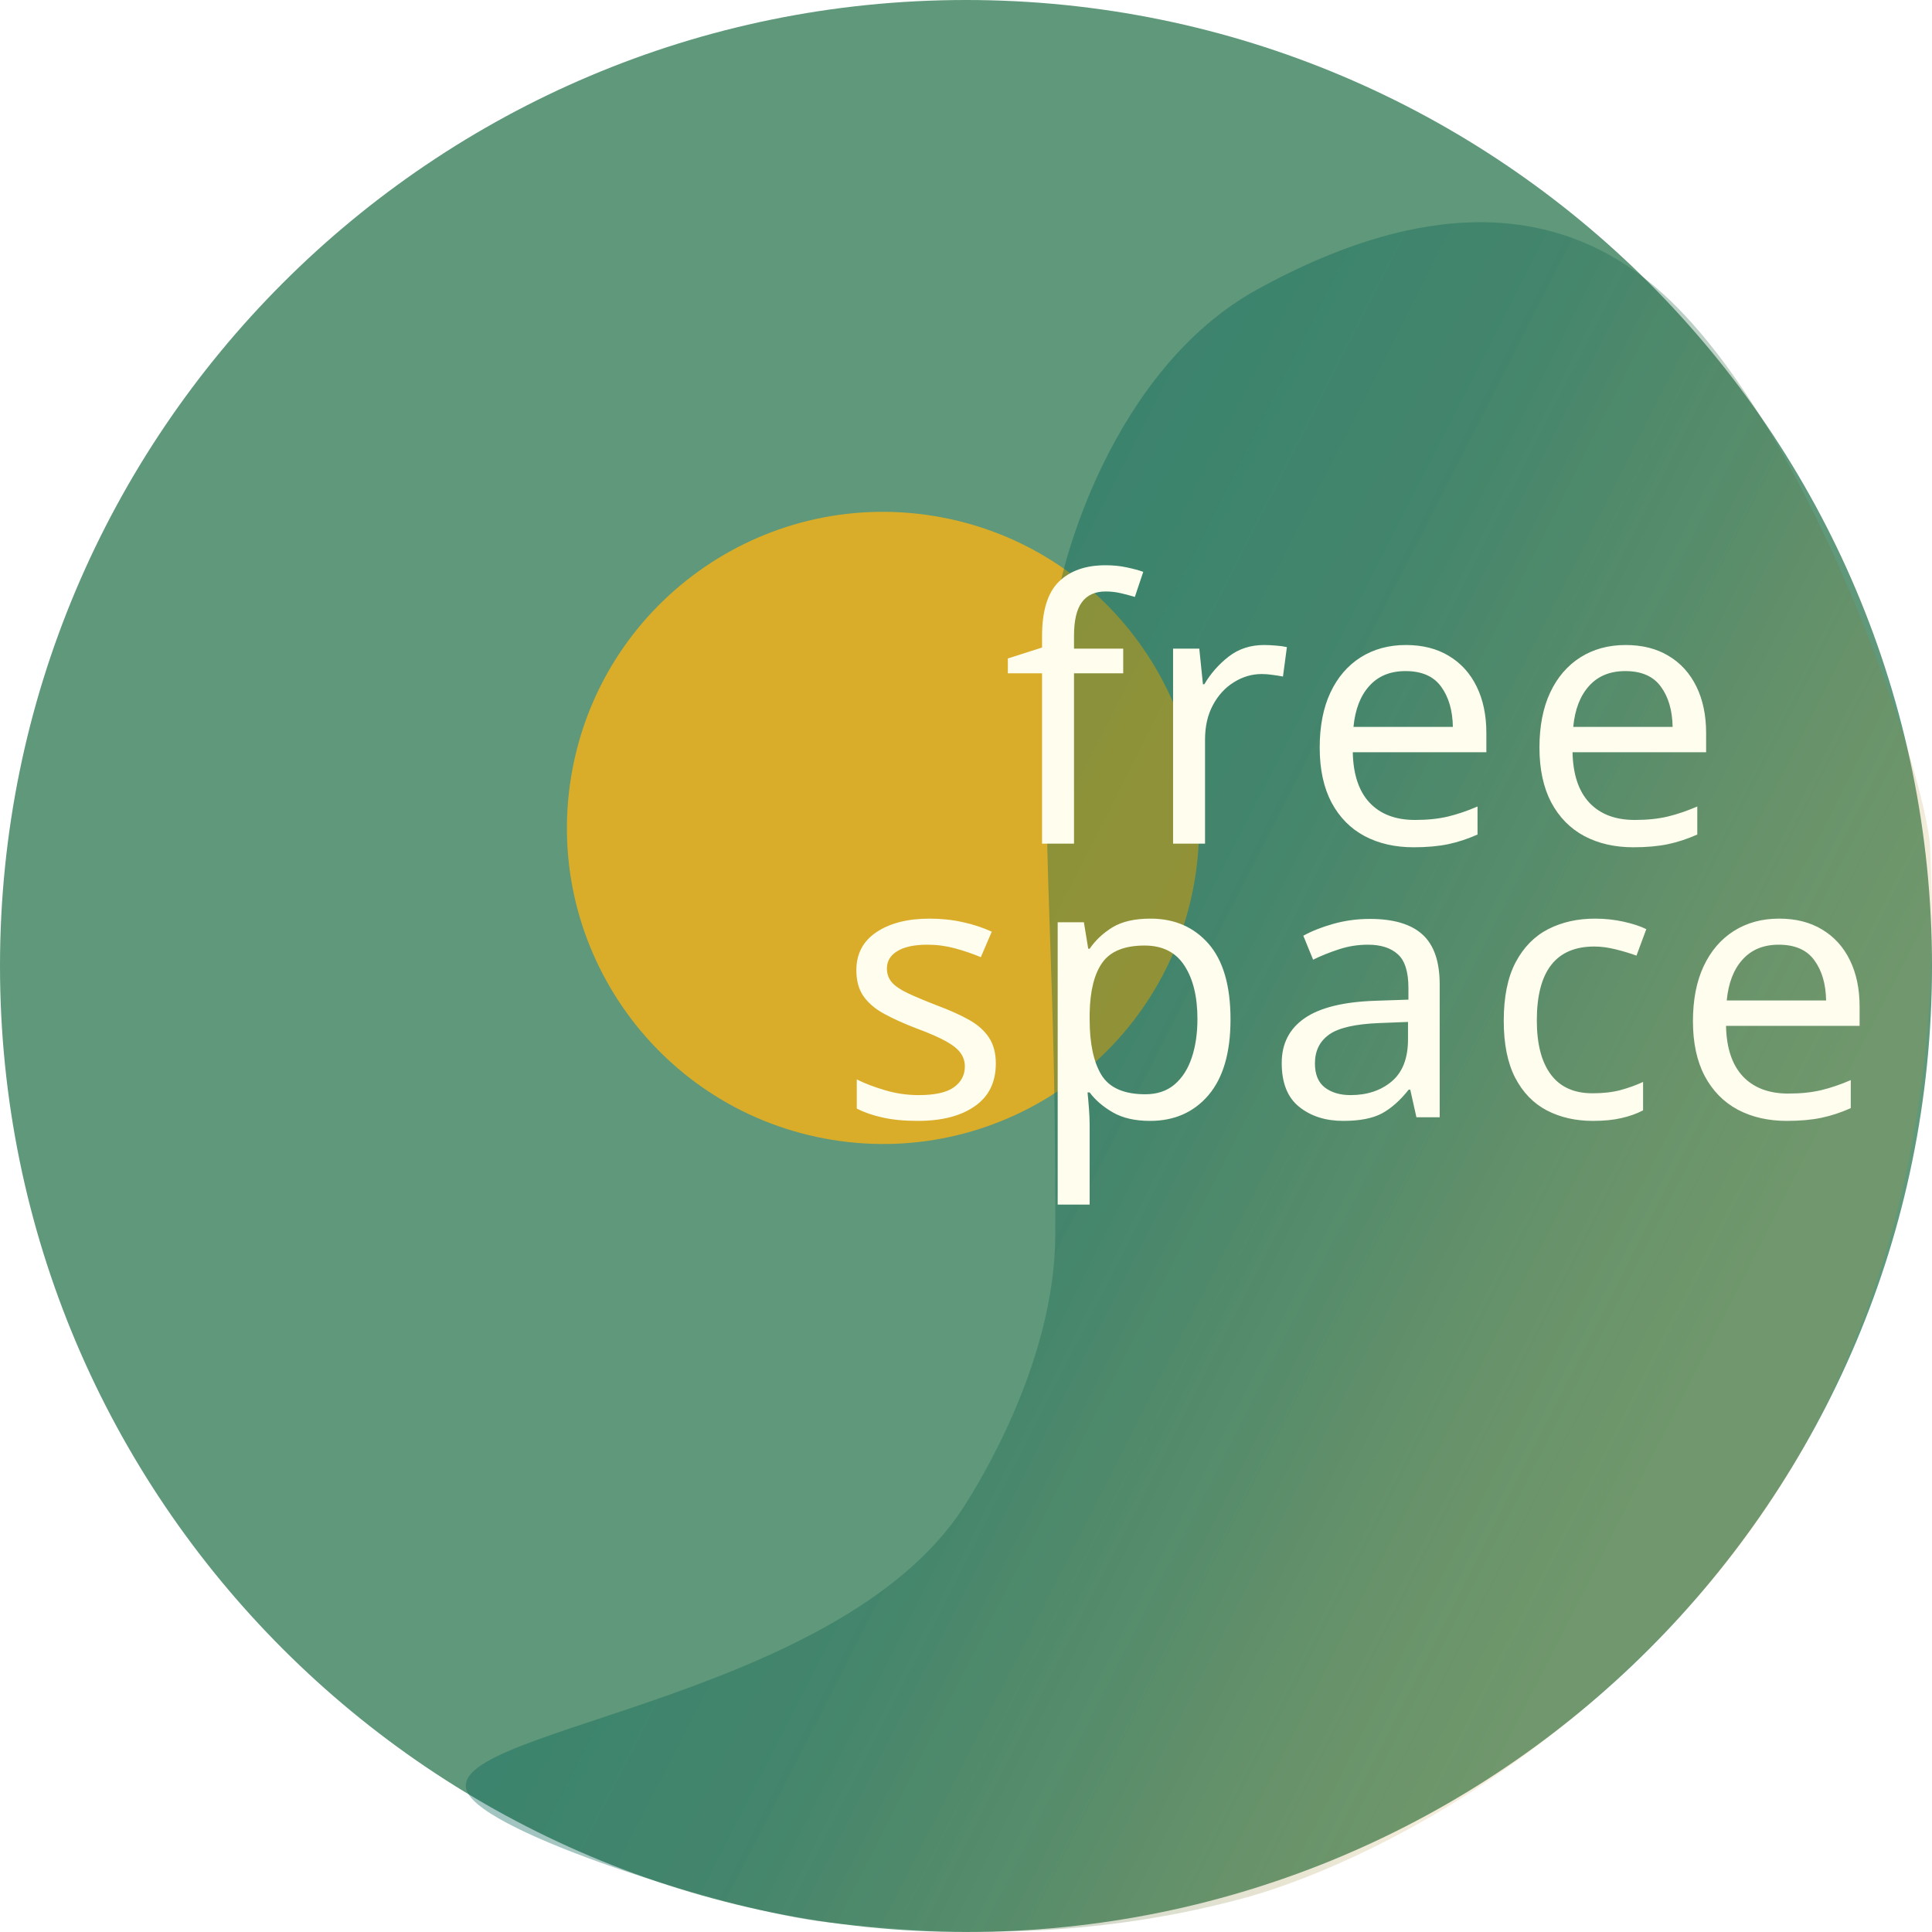
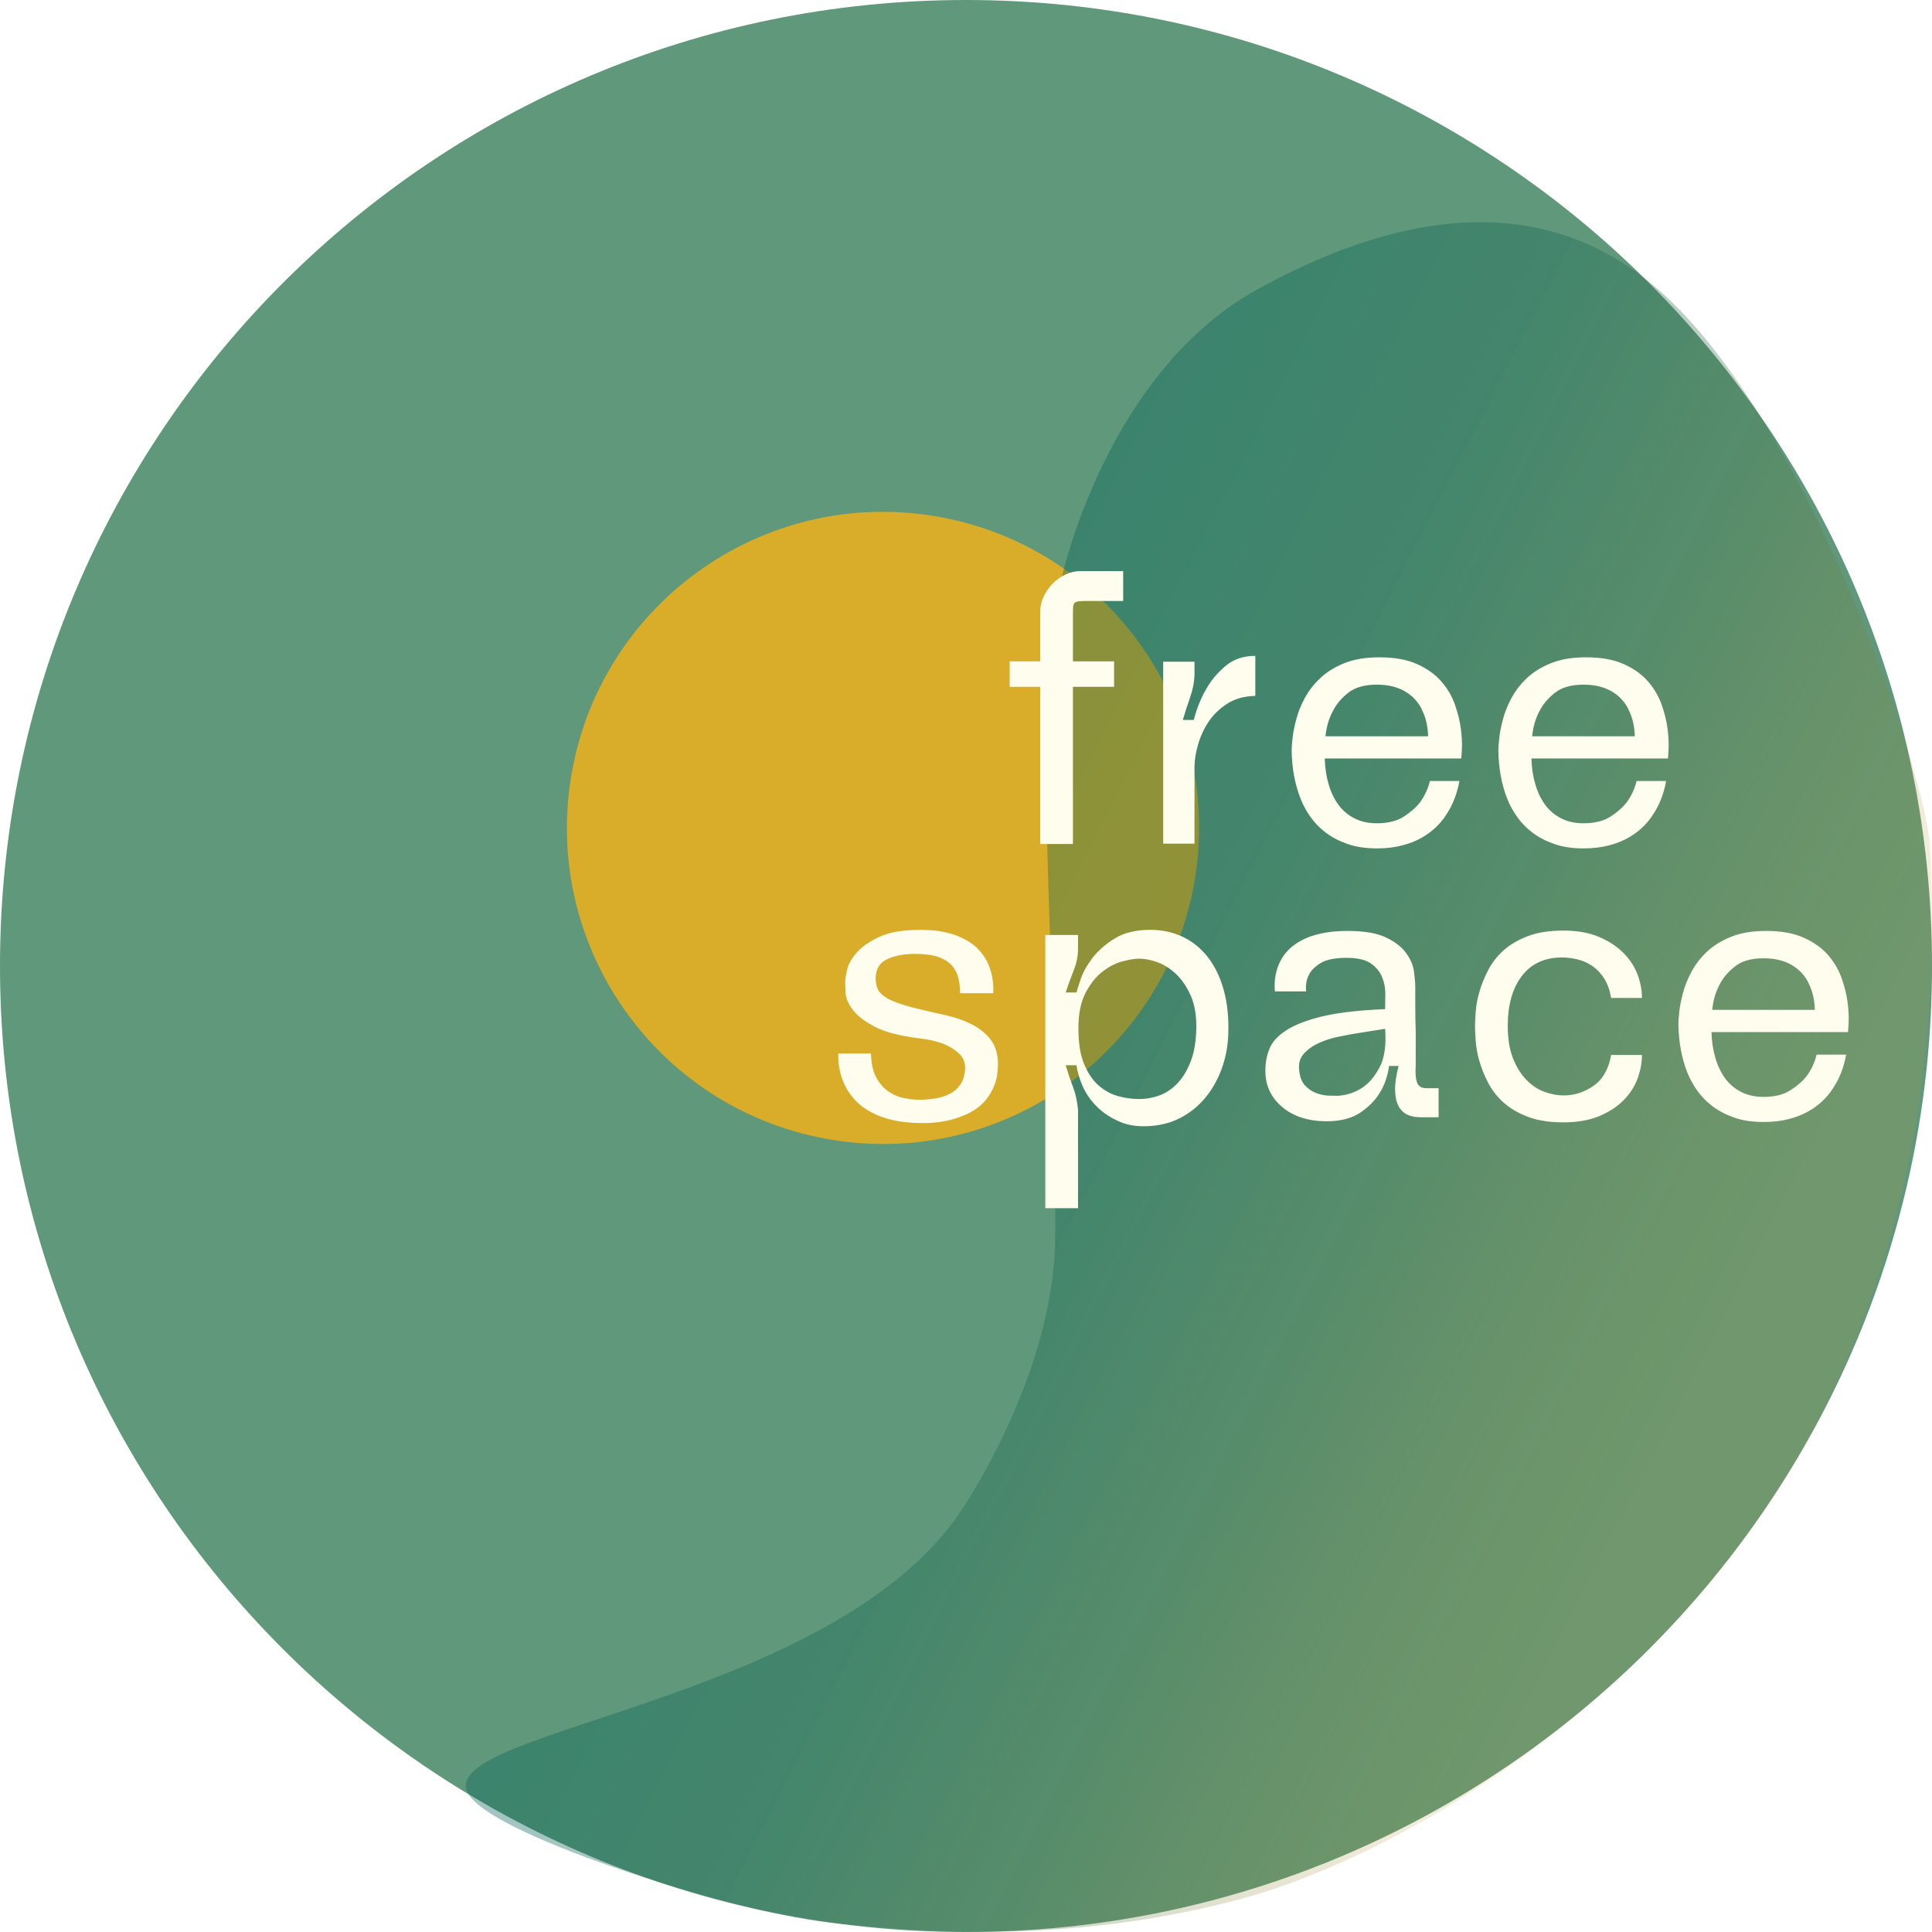
<svg xmlns="http://www.w3.org/2000/svg" id="Layer_2" data-name="Layer 2" viewBox="0 0 215.36 215.36">
  <defs>
    <style>
      .cls-1 {
        fill: #d9ad29;
      }

      .cls-2 {
        fill: url(#linear-gradient);
        opacity: .75;
      }

      .cls-3 {
        fill: #5f987a;
      }

      .cls-4 {
        fill: #fffded;
-         font-family: DiamondGrotesk-Regular, 'Diamond Grotesk';
-         font-size: 40.56px;
-         font-variation-settings: 'ital' 0;
-         letter-spacing: .04em;
      }
    </style>
    <linearGradient id="linear-gradient" x1="96" y1="104.63" x2="202.42" y2="158.85" gradientUnits="userSpaceOnUse">
      <stop offset="0" stop-color="#006059" stop-opacity=".5" />
      <stop offset=".29" stop-color="#116454" stop-opacity=".47" />
      <stop offset=".55" stop-color="#487145" stop-opacity=".39" />
      <stop offset=".8" stop-color="#a4882c" stop-opacity=".26" />
      <stop offset=".88" stop-color="#cc9222" stop-opacity=".2" />
    </linearGradient>
  </defs>
  <g id="Layer_4" data-name="Layer 4">
    <circle class="cls-3" cx="107.68" cy="107.68" r="107.68" />
    <circle class="cls-1" cx="98.42" cy="92.28" r="35.23" transform="translate(-8.43 174.65) rotate(-80.78)" />
    <path class="cls-2" d="M117.64,68.13c.45-4.77,6.18-26.88,22.55-35.89,14.2-7.81,30.27-11.54,43.57-.87,17.52,14.05,31.05,55.2,31.4,63.19.63,14.28,1.41,53.27-27.05,84.72-18.82,20.79-39.94,29.73-49.48,32.31-19.08,5.17-35.87,3.84-46.57,2.67-9.59-1.05-36.26-9.21-39.73-14.1-5.18-7.3,40.84-10.07,55.09-32.17,1.67-2.59,10.16-16.22,10.21-30.25.14-36.5-2.24-45.7,0-69.6Z" />
-     <text class="cls-4" transform="translate(69.06 124.54)">
-       <tspan x="0" y="0" xml:space="preserve">  space</tspan>
-     </text>
-     <text class="cls-4" transform="translate(87.4 94.04)">
-       <tspan x="0" y="0" xml:space="preserve">  free </tspan>
-     </text>
+     <path class="cls-4" transform="translate(69.06 124.54)" d="M24.38 -7.1Q24.34 -4.91 25.31 -3.2Q25.72 -2.47 26.38 -1.78Q27.05 -1.1 28.07 -0.55Q29.08 0 30.48 0.32Q31.88 0.65 33.79 0.65Q36.14 0.65 37.96 -0.04Q38.78 -0.32 39.53 -0.79Q40.28 -1.26 40.86 -1.97Q41.45 -2.68 41.82 -3.65Q42.18 -4.62 42.18 -5.92Q42.18 -7.63 41.35 -8.68Q40.52 -9.73 39.22 -10.38Q37.92 -11.03 36.34 -11.38Q34.76 -11.72 33.26 -12.09Q31.76 -12.45 30.85 -12.8Q29.93 -13.14 29.41 -13.55Q28.88 -13.95 28.72 -14.44Q28.55 -14.93 28.55 -15.53Q28.59 -17.08 29.91 -17.66Q31.23 -18.25 33.26 -18.21Q34.68 -18.17 35.59 -17.85Q36.5 -17.52 37.03 -16.93Q37.56 -16.35 37.76 -15.55Q37.96 -14.76 37.96 -13.83H41.66Q41.74 -15.82 40.97 -17.36Q40.64 -18.01 40.07 -18.64Q39.51 -19.27 38.61 -19.77Q37.72 -20.28 36.5 -20.58Q35.29 -20.89 33.58 -20.89Q30.62 -20.89 28.94 -20.1Q27.26 -19.31 26.4 -18.31Q25.55 -17.32 25.35 -16.39Q25.15 -15.45 25.15 -15.13Q25.15 -14.76 25.19 -13.89Q25.23 -13.02 25.96 -12.03Q26.69 -11.03 28.39 -10.12Q30.1 -9.21 33.38 -8.8Q34.84 -8.64 35.98 -8.23Q36.95 -7.87 37.74 -7.2Q38.53 -6.53 38.53 -5.44Q38.45 -4.3 37.98 -3.63Q37.52 -2.96 36.79 -2.6Q36.06 -2.23 35.17 -2.09Q34.27 -1.95 33.42 -1.95Q32.61 -1.95 31.66 -2.15Q30.7 -2.35 29.91 -2.92Q29.12 -3.49 28.59 -4.48Q28.07 -5.48 28.03 -7.1ZM59.14 -20.89Q56.78 -20.89 55.22 -19.94Q53.66 -18.98 52.73 -17.77Q51.8 -16.55 51.41 -15.41Q51.02 -14.28 50.94 -13.91H49.73Q50.13 -15.13 50.62 -16.35Q51.11 -17.56 51.11 -18.86V-20.32H47.46V10.14H51.11V-0.81Q50.98 -2.23 50.56 -3.35Q50.13 -4.46 49.73 -5.8H50.94Q51.07 -4.75 51.61 -3.49Q52.16 -2.23 53.19 -1.2Q54.23 -0.16 55.73 0.49Q57.23 1.14 59.26 0.97Q61.25 0.81 62.83 -0.1Q64.41 -1.01 65.5 -2.43Q66.6 -3.85 67.21 -5.66Q67.82 -7.46 67.86 -9.41Q67.94 -12.05 67.35 -14.18Q66.76 -16.31 65.61 -17.81Q64.45 -19.31 62.81 -20.1Q61.16 -20.89 59.14 -20.89ZM57.92 -2.03Q56.78 -2.03 55.59 -2.35Q54.39 -2.68 53.42 -3.53Q52.44 -4.38 51.8 -5.9Q51.15 -7.42 51.15 -9.9Q51.15 -12.33 51.94 -13.85Q52.73 -15.37 53.82 -16.22Q54.92 -17.08 56.07 -17.38Q57.23 -17.68 57.92 -17.68Q58.85 -17.68 59.97 -17.28Q61.08 -16.87 62.06 -15.94Q63.03 -15.01 63.68 -13.53Q64.33 -12.05 64.29 -9.9Q64.25 -7.71 63.66 -6.21Q63.07 -4.7 62.18 -3.77Q61.29 -2.84 60.17 -2.43Q59.06 -2.03 57.92 -2.03ZM88.75 -5.72Q88.75 -7.75 88.75 -9.49Q88.7 -10.99 88.7 -12.43Q88.7 -13.87 88.7 -14.48Q88.7 -15.17 88.56 -16.22Q88.42 -17.28 87.69 -18.29Q86.96 -19.31 85.44 -20.04Q83.92 -20.77 81.16 -20.77Q79.46 -20.77 78.18 -20.48Q76.9 -20.2 76.01 -19.71Q75.12 -19.23 74.55 -18.64Q73.98 -18.05 73.66 -17.4Q72.89 -15.9 73.05 -14.03H76.54Q76.42 -15.09 76.86 -15.9Q77.19 -16.59 78.14 -17.18Q79.09 -17.77 81.04 -17.77Q82.86 -17.77 83.76 -17.14Q84.65 -16.51 85.01 -15.6Q85.38 -14.68 85.36 -13.71Q85.34 -12.74 85.34 -12.05Q81.04 -11.88 78.4 -11.26Q75.77 -10.63 74.35 -9.71Q72.93 -8.8 72.46 -7.67Q71.99 -6.53 71.99 -5.27Q71.95 -2.8 73.8 -1.2Q75.64 0.41 78.73 0.45Q81.16 0.45 82.56 -0.51Q83.96 -1.46 84.69 -2.64Q85.54 -3.97 85.78 -5.72H86.84Q86.43 -4.14 86.45 -3.04Q86.47 -1.95 86.82 -1.28Q87.16 -0.61 87.79 -0.3Q88.42 0 89.27 0H91.3V-3.24H89.92Q89.11 -3.24 88.89 -3.91Q88.66 -4.58 88.75 -5.72ZM80.07 -2.39Q79.7 -2.39 79.05 -2.41Q78.4 -2.43 77.71 -2.68Q77.02 -2.92 76.46 -3.49Q75.89 -4.06 75.77 -5.15Q75.6 -6.37 76.31 -7.12Q77.02 -7.87 78.04 -8.31Q79.05 -8.76 80.07 -8.96Q81.08 -9.17 81.53 -9.25L85.34 -9.86Q85.54 -7.1 84.73 -5.58Q83.92 -4.06 82.9 -3.37Q81.69 -2.51 80.07 -2.39ZM105.21 0.57Q102.9 0.57 101.28 -0.04Q99.66 -0.65 98.56 -1.62Q97.47 -2.6 96.84 -3.81Q96.21 -5.03 95.86 -6.21Q95.52 -7.38 95.44 -8.44Q95.36 -9.49 95.36 -10.14Q95.36 -10.79 95.44 -11.82Q95.52 -12.86 95.86 -14.03Q96.21 -15.21 96.84 -16.43Q97.47 -17.64 98.56 -18.62Q99.66 -19.59 101.28 -20.2Q102.9 -20.81 105.21 -20.81Q107.52 -20.81 109.19 -20.1Q110.85 -19.39 111.93 -18.29Q113 -17.2 113.49 -15.88Q113.97 -14.56 113.97 -13.3H110.53Q110.32 -14.56 109.78 -15.43Q109.23 -16.31 108.48 -16.83Q107.73 -17.36 106.84 -17.58Q105.94 -17.81 105.05 -17.81Q102.17 -17.81 100.59 -15.76Q99.01 -13.71 99.01 -10.18Q99.01 -7.99 99.62 -6.51Q100.22 -5.03 101.14 -4.12Q102.05 -3.2 103.14 -2.82Q104.24 -2.43 105.21 -2.43Q107.04 -2.43 108.58 -3.51Q110.12 -4.58 110.53 -6.94H113.97Q113.97 -5.68 113.49 -4.34Q113 -3 111.93 -1.91Q110.85 -0.81 109.19 -0.12Q107.52 0.57 105.21 0.57ZM121.8 -11.97Q121.96 -13.59 122.65 -14.84Q123.22 -15.94 124.36 -16.83Q125.49 -17.72 127.52 -17.72Q128.62 -17.72 129.45 -17.48Q130.28 -17.24 130.89 -16.83Q131.5 -16.43 131.92 -15.92Q132.35 -15.41 132.59 -14.84Q133.2 -13.59 133.24 -11.97ZM127.8 -20.77Q125.53 -20.77 123.91 -20.12Q122.29 -19.47 121.21 -18.45Q120.14 -17.44 119.49 -16.22Q118.84 -15.01 118.54 -13.85Q118.23 -12.7 118.13 -11.76Q118.03 -10.83 118.03 -10.42Q118.07 -7.38 119.04 -4.95Q119.45 -3.93 120.14 -2.96Q120.83 -1.99 121.84 -1.22Q122.86 -0.45 124.26 0.04Q125.65 0.53 127.52 0.53Q129.1 0.53 130.34 0.2Q131.58 -0.12 132.51 -0.65Q133.44 -1.18 134.13 -1.85Q134.82 -2.51 135.27 -3.24Q136.36 -4.87 136.73 -6.98H133.44Q133.12 -5.68 132.35 -4.62Q131.7 -3.77 130.54 -3.02Q129.39 -2.27 127.52 -2.27Q126.1 -2.27 125.03 -2.82Q123.95 -3.37 123.24 -4.34Q122.53 -5.31 122.15 -6.63Q121.76 -7.95 121.72 -9.49H136.93Q136.97 -9.69 137.01 -10.63Q137.05 -11.56 136.89 -12.82Q136.73 -14.07 136.24 -15.47Q135.75 -16.87 134.74 -18.05Q133.73 -19.23 132.04 -20Q130.36 -20.77 127.8 -20.77Z" />
+     <path class="cls-4" transform="translate(87.4 94.04)" d="M32.2 0.04H28.55V-17.48H25.15V-20.32H28.55V-25.88Q28.55 -26.73 28.94 -27.54Q29.32 -28.35 29.93 -28.98Q30.54 -29.61 31.35 -29.99Q32.16 -30.38 33.02 -30.38H37.8V-27.05H33.71Q33.14 -27.05 32.83 -27.01Q32.53 -26.97 32.39 -26.83Q32.25 -26.69 32.22 -26.38Q32.2 -26.08 32.2 -25.51V-20.32H36.79V-17.48H32.2ZM25.15 -17.48V-20.32ZM42.26 -20.28H45.75V-18.86Q45.71 -17.56 45.26 -16.31Q44.82 -15.05 44.45 -13.79H45.67Q46.2 -15.82 47.13 -17.36Q47.9 -18.7 49.22 -19.81Q50.54 -20.93 52.53 -20.93V-16.47Q50.7 -16.43 49.4 -15.6Q48.1 -14.76 47.31 -13.57Q46.52 -12.37 46.14 -11.01Q45.75 -9.65 45.75 -8.56V0H42.26ZM60.35 -11.97Q60.52 -13.59 61.21 -14.84Q61.77 -15.94 62.91 -16.83Q64.04 -17.72 66.07 -17.72Q67.17 -17.72 68 -17.48Q68.83 -17.24 69.44 -16.83Q70.05 -16.43 70.47 -15.92Q70.9 -15.41 71.14 -14.84Q71.75 -13.59 71.79 -11.97ZM66.36 -20.77Q64.08 -20.77 62.46 -20.12Q60.84 -19.47 59.77 -18.45Q58.69 -17.44 58.04 -16.22Q57.39 -15.01 57.09 -13.85Q56.78 -12.7 56.68 -11.76Q56.58 -10.83 56.58 -10.42Q56.62 -7.38 57.6 -4.95Q58 -3.93 58.69 -2.96Q59.38 -1.99 60.39 -1.22Q61.41 -0.45 62.81 0.04Q64.21 0.53 66.07 0.53Q67.65 0.53 68.89 0.2Q70.13 -0.12 71.06 -0.65Q71.99 -1.18 72.68 -1.85Q73.37 -2.51 73.82 -3.24Q74.91 -4.87 75.28 -6.98H71.99Q71.67 -5.68 70.9 -4.62Q70.25 -3.77 69.09 -3.02Q67.94 -2.27 66.07 -2.27Q64.65 -2.27 63.58 -2.82Q62.5 -3.37 61.79 -4.34Q61.08 -5.31 60.7 -6.63Q60.31 -7.95 60.27 -9.49H75.48Q75.52 -9.69 75.56 -10.63Q75.6 -11.56 75.44 -12.82Q75.28 -14.07 74.79 -15.47Q74.31 -16.87 73.29 -18.05Q72.28 -19.23 70.59 -20Q68.91 -20.77 66.36 -20.77ZM83.39 -11.97Q83.55 -13.59 84.24 -14.84Q84.81 -15.94 85.95 -16.83Q87.08 -17.72 89.11 -17.72Q90.21 -17.72 91.04 -17.48Q91.87 -17.24 92.48 -16.83Q93.09 -16.43 93.51 -15.92Q93.94 -15.41 94.18 -14.84Q94.79 -13.59 94.83 -11.97ZM89.39 -20.77Q87.12 -20.77 85.5 -20.12Q83.88 -19.47 82.8 -18.45Q81.73 -17.44 81.08 -16.22Q80.43 -15.01 80.13 -13.85Q79.82 -12.7 79.72 -11.76Q79.62 -10.83 79.62 -10.42Q79.66 -7.38 80.63 -4.95Q81.04 -3.93 81.73 -2.96Q82.42 -1.99 83.43 -1.22Q84.45 -0.45 85.85 0.04Q87.24 0.53 89.11 0.53Q90.69 0.53 91.93 0.2Q93.17 -0.12 94.1 -0.65Q95.03 -1.18 95.72 -1.85Q96.41 -2.51 96.86 -3.24Q97.95 -4.87 98.32 -6.98H95.03Q94.71 -5.68 93.94 -4.62Q93.29 -3.77 92.13 -3.02Q90.98 -2.27 89.11 -2.27Q87.69 -2.27 86.62 -2.82Q85.54 -3.37 84.83 -4.34Q84.12 -5.31 83.74 -6.63Q83.35 -7.95 83.31 -9.49H98.52Q98.56 -9.69 98.6 -10.63Q98.64 -11.56 98.48 -12.82Q98.32 -14.07 97.83 -15.47Q97.34 -16.87 96.33 -18.05Q95.32 -19.23 93.63 -20Q91.95 -20.77 89.39 -20.77Z" />
  </g>
</svg>
